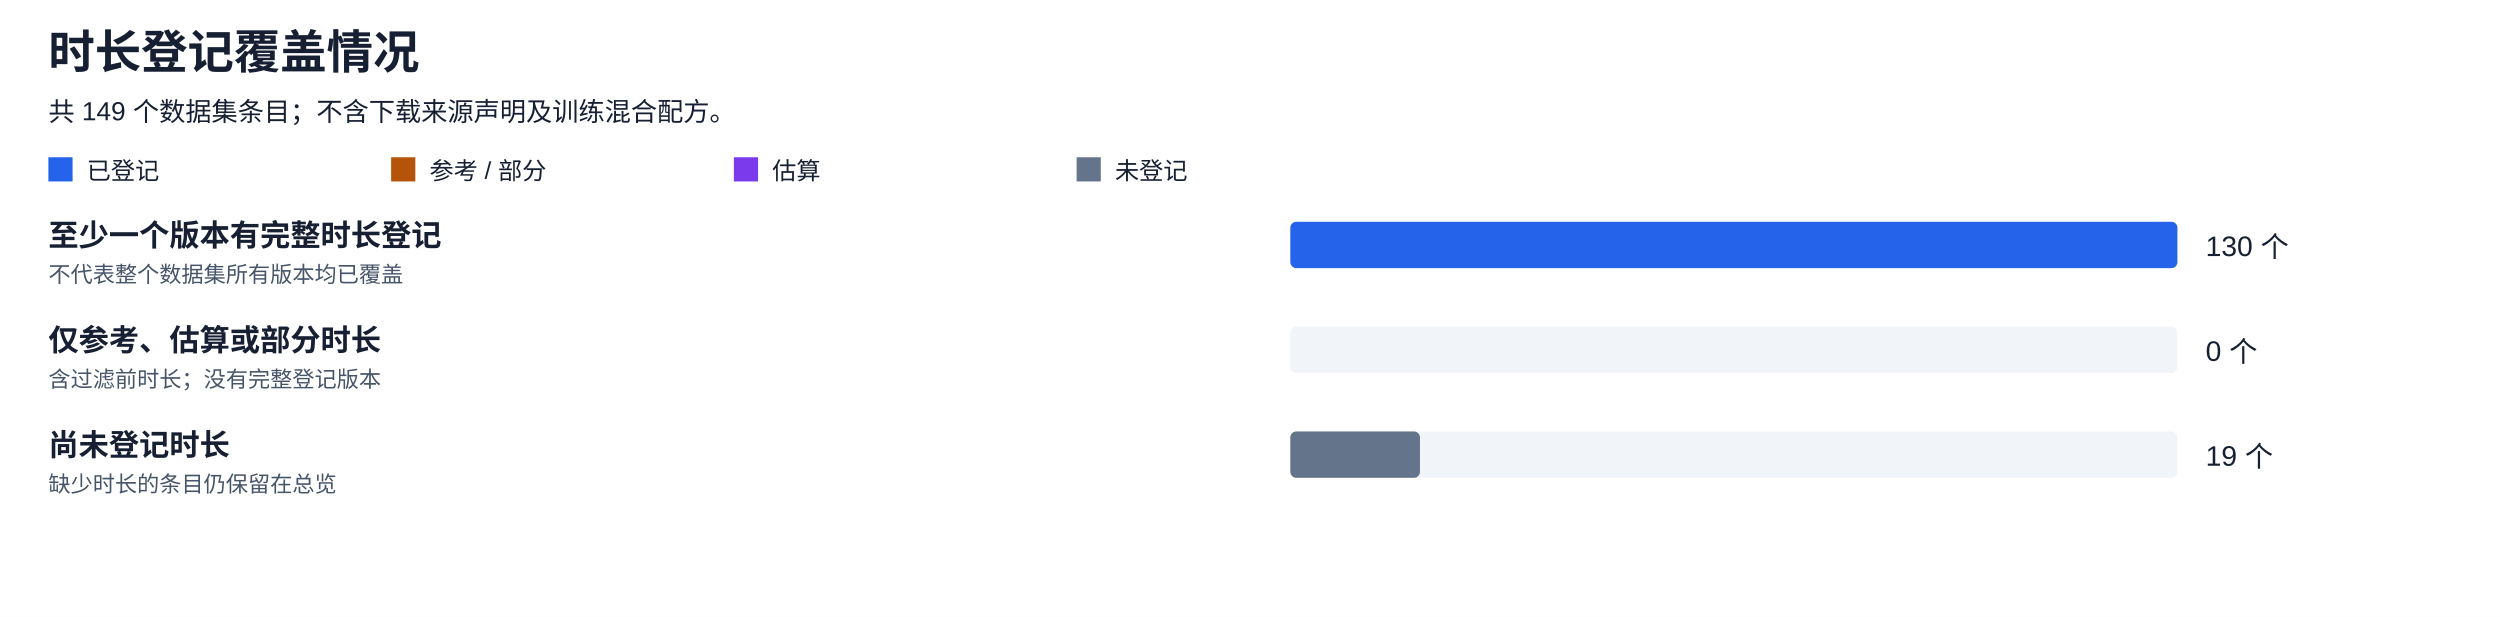
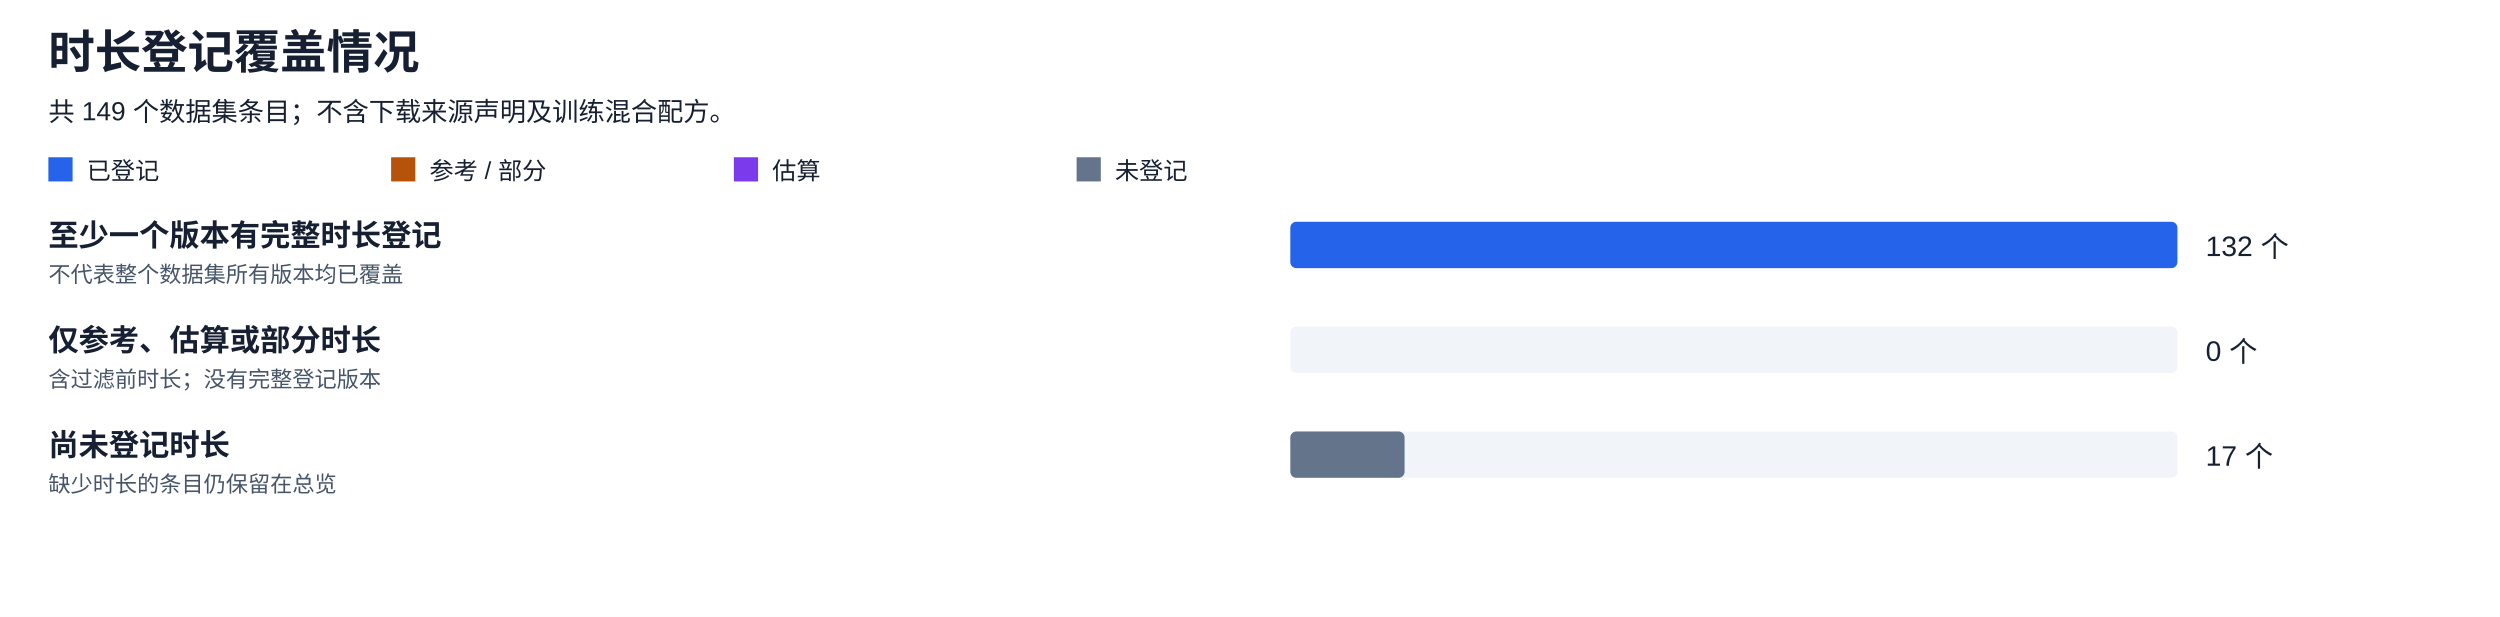
<svg xmlns="http://www.w3.org/2000/svg" width="1240" height="306" viewBox="0 0 1240 306" role="img" aria-labelledby="title desc">
  <rect width="100%" height="100%" fill="white" />
  <g font-family="Arial, Noto Sans CJK SC, Microsoft YaHei, sans-serif" fill="#172033">
    <text x="24" y="34" font-size="23" font-weight="700">时长登记覆盖情况</text>
    <text x="24" y="60" font-size="13">共 149 个数据集条目；不含下载来源声明及训练混合配方。</text>
    <rect x="24" y="78" width="12" height="12" fill="#2563eb" />
    <text x="43" y="89" font-size="12">已登记</text>
    <rect x="194" y="78" width="12" height="12" fill="#b45309" />
    <text x="213" y="89" font-size="12">参考 / 部分</text>
    <rect x="364" y="78" width="12" height="12" fill="#7c3aed" />
    <text x="383" y="89" font-size="12">估算</text>
    <rect x="534" y="78" width="12" height="12" fill="#64748b" />
    <text x="553" y="89" font-size="12">未登记</text>
    <text x="24" y="122" font-size="15" font-weight="600">至少一个版本有完整时长登记</text>
    <text x="24" y="140" font-size="11" fill="#475569">不代表整个数据集所有版本均已覆盖</text>
    <rect x="640" y="110" width="440" height="23" rx="3" fill="#f1f5f9" />
    <rect x="640" y="110" width="440.00" height="23" rx="3" fill="#2563eb" />
-     <text x="1094" y="127" font-size="14">130 个</text>
+     <text x="1094" y="127" font-size="14">132 个</text>
    <text x="24" y="174" font-size="15" font-weight="600">仅参考、估算或部分时长</text>
    <text x="24" y="192" font-size="11" fill="#475569">含过滤前时长；没有完整登记版本</text>
    <rect x="640" y="162" width="440" height="23" rx="3" fill="#f1f5f9" />
    <rect x="640" y="162" width="0.00" height="23" rx="3" fill="#b45309" />
    <text x="1094" y="179" font-size="14">0 个</text>
    <text x="24" y="226" font-size="15" font-weight="600">尚未登记时长</text>
    <text x="24" y="244" font-size="11" fill="#475569">缺少时长的条目仍保留在总览</text>
    <rect x="640" y="214" width="440" height="23" rx="3" fill="#f1f5f9" />
-     <rect x="640" y="214" width="64.31" height="23" rx="3" fill="#64748b" />
-     <text x="1094" y="231" font-size="14">19 个</text>
+     <rect x="640" y="214" width="56.67" height="23" rx="3" fill="#64748b" />
+     <text x="1094" y="231" font-size="14">17 个</text>
  </g>
</svg>
